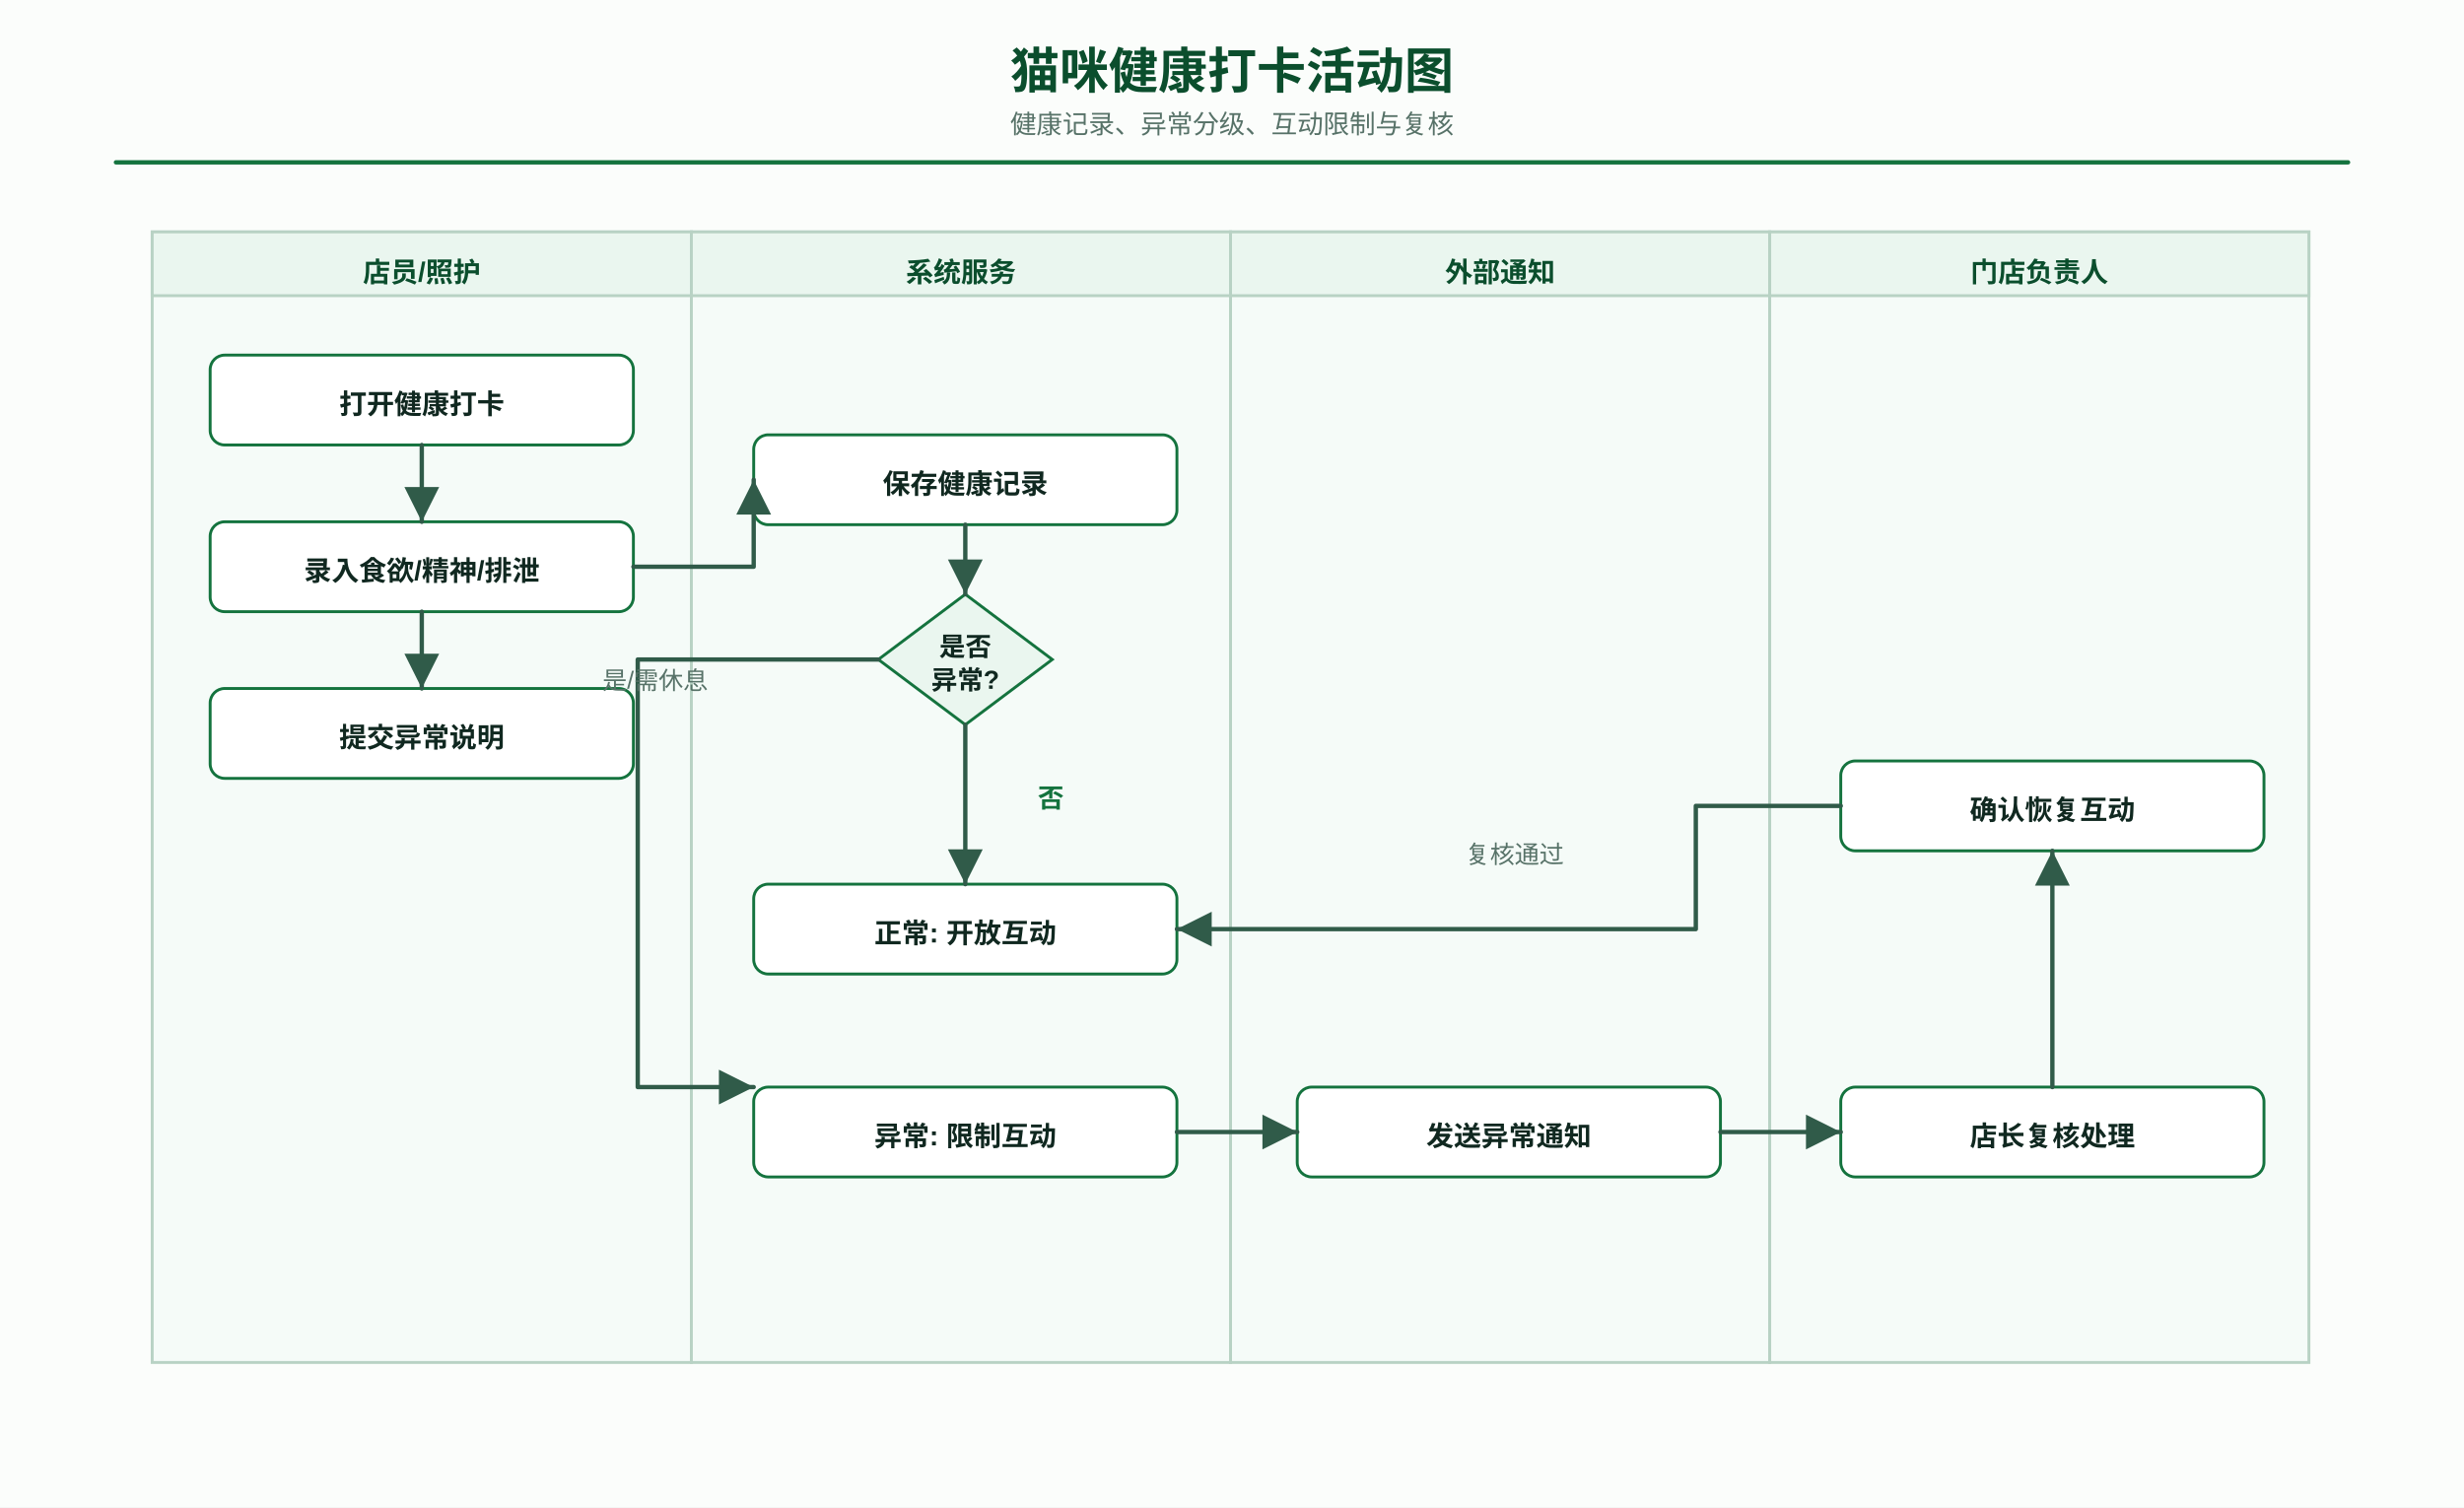
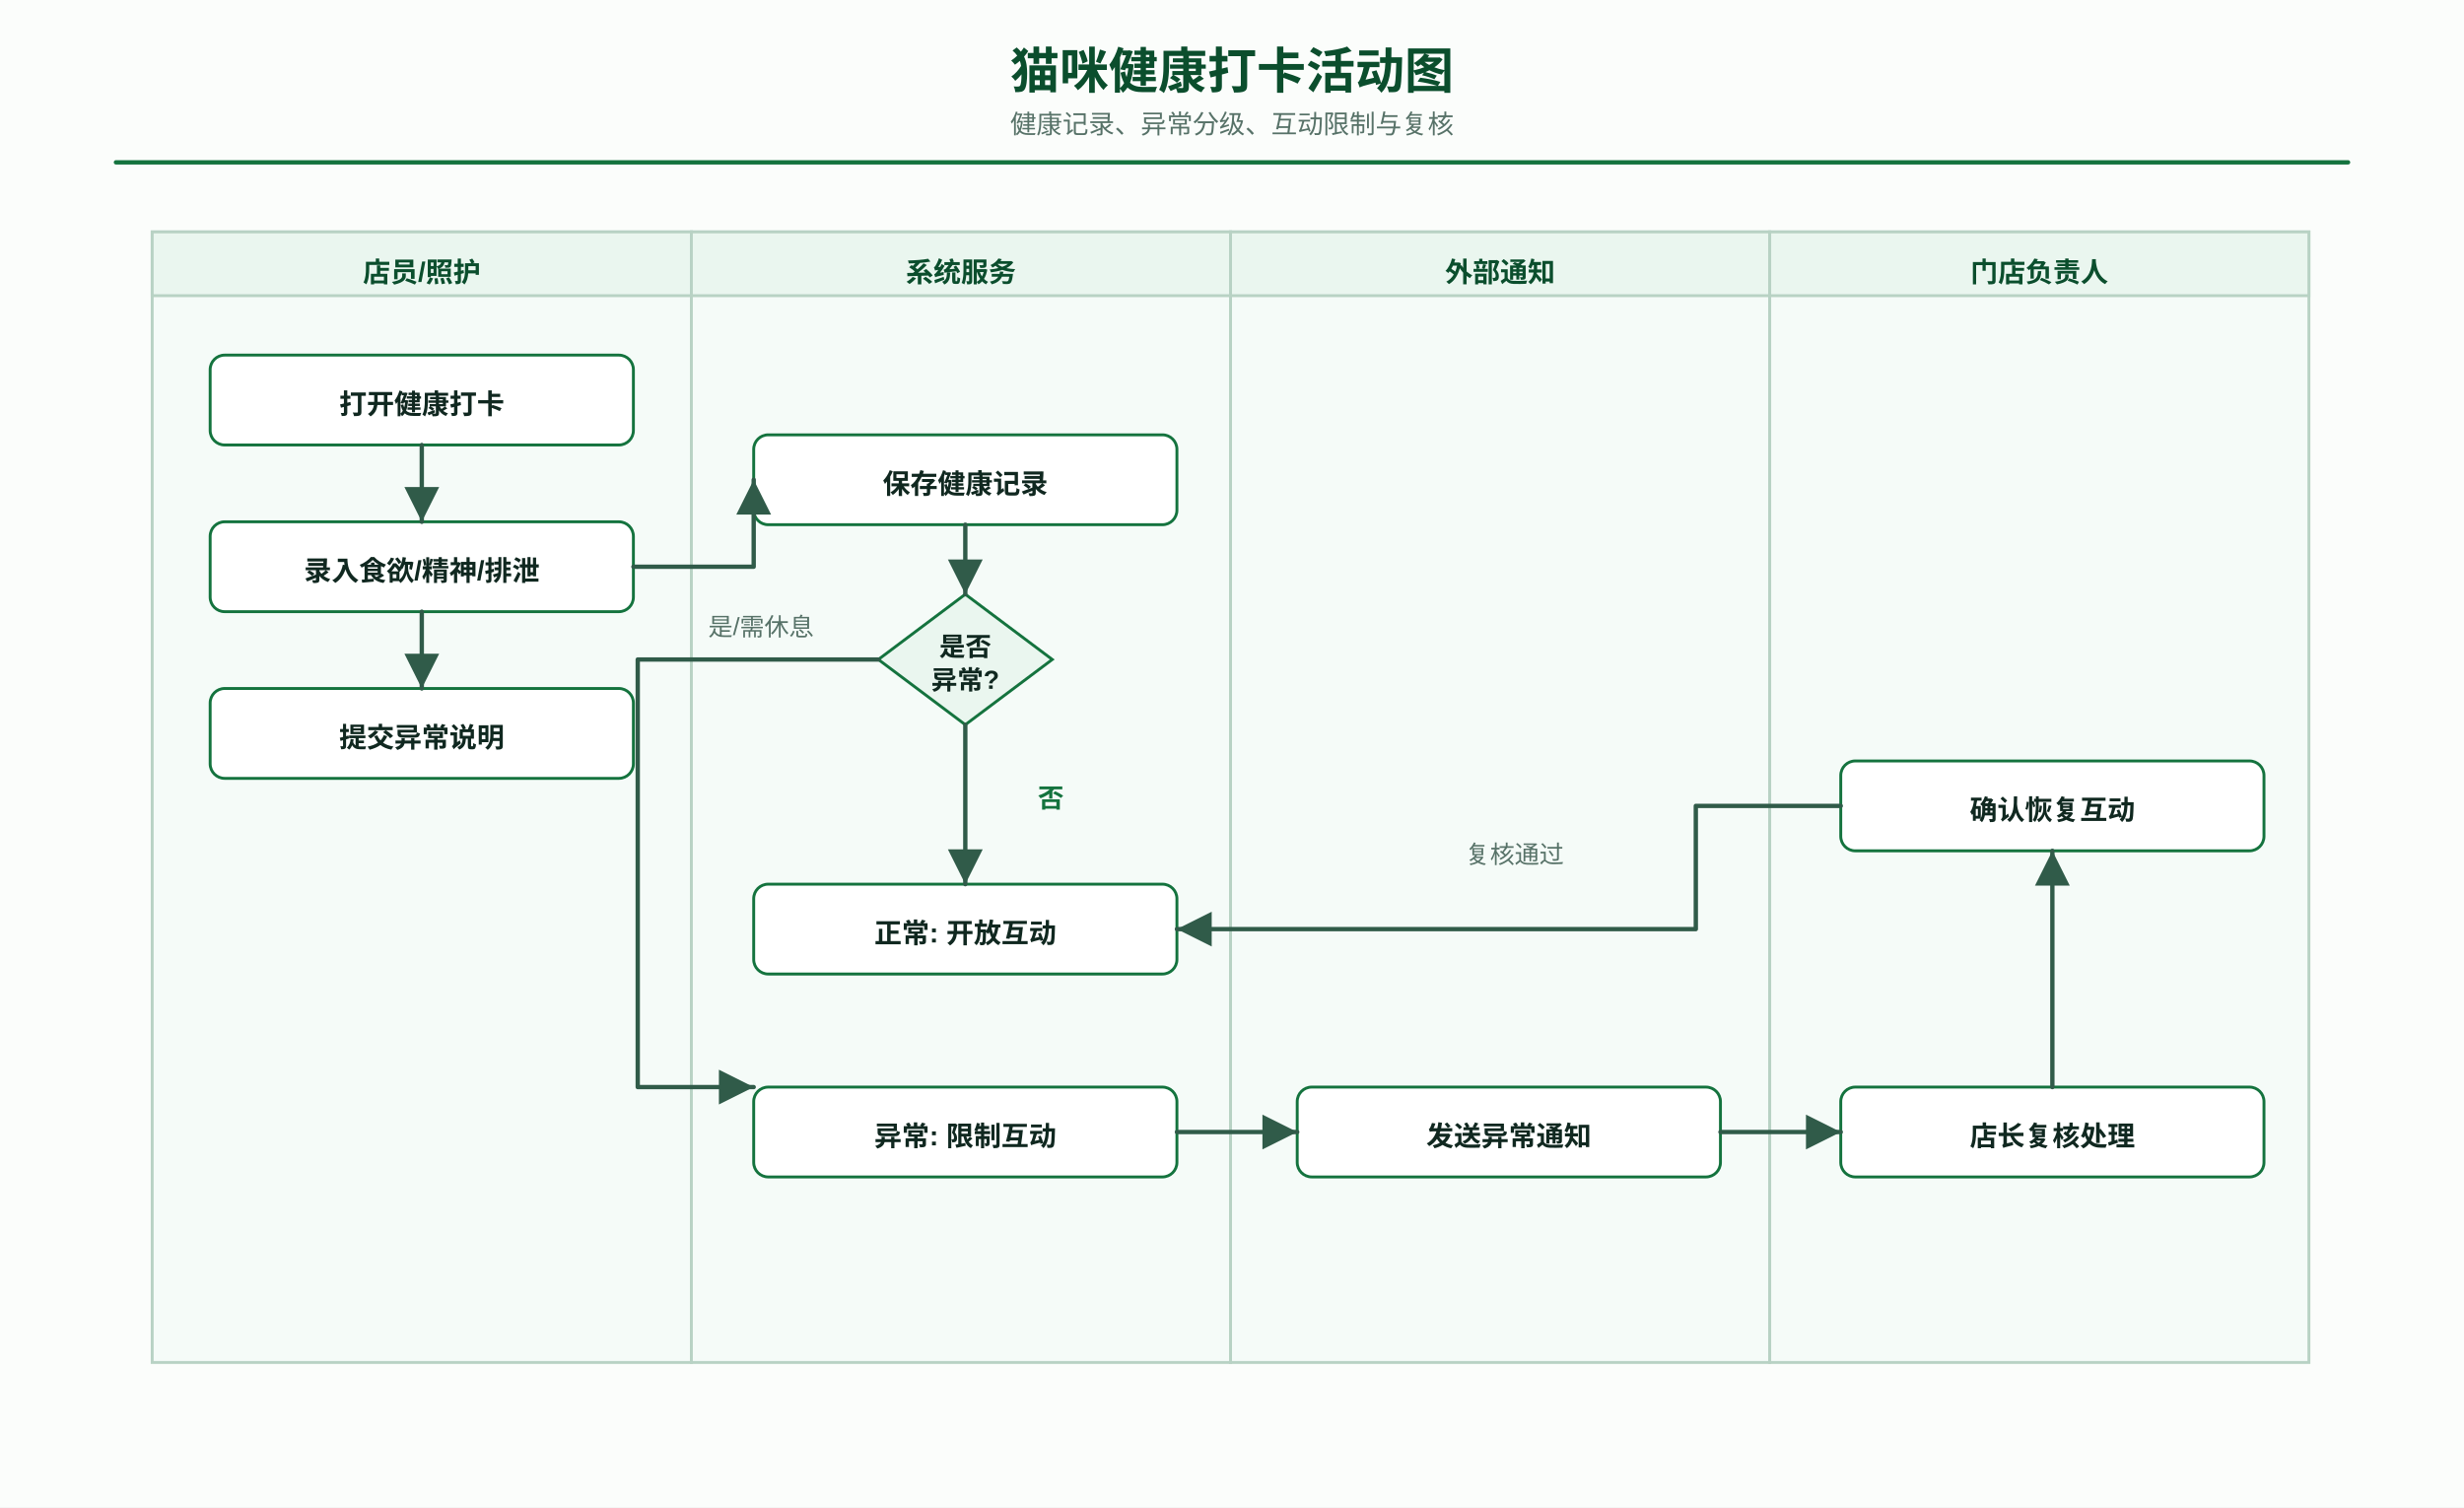
<svg xmlns="http://www.w3.org/2000/svg" width="1700" height="1040" viewBox="0 0 1700 1040">
  <defs>
    <marker id="arrow" markerWidth="12" markerHeight="12" refX="10" refY="6" orient="auto" markerUnits="strokeWidth">
      <path d="M2,2 L10,6 L2,10 Z" fill="#305B49" />
    </marker>
    <marker id="arrowGreen" markerWidth="12" markerHeight="12" refX="10" refY="6" orient="auto" markerUnits="strokeWidth">
      <path d="M2,2 L10,6 L2,10 Z" fill="#14733E" />
    </marker>
  </defs>
  <rect x="0" y="0" width="1700" height="1040" fill="#FBFDFB" />
  <text x="850.0" y="61.0" text-anchor="middle" font-family="Microsoft YaHei, SimHei, Arial" font-size="34" font-weight="700" fill="#0B4E2D">猫咪健康打卡活动图</text>
  <text x="850.0" y="92.0" text-anchor="middle" font-family="Microsoft YaHei, SimHei, Arial" font-size="18" font-weight="400" fill="#577268">健康记录、异常分级、互动限制与复核</text>
  <polyline points="80.0,112.0 1620.0,112.0" fill="none" stroke="#14733E" stroke-width="3" stroke-linejoin="round" stroke-linecap="round" />
  <rect x="105" y="160" width="372" height="780" fill="#F5FBF8" stroke="#B8D2C4" stroke-width="2" />
  <rect x="105" y="160" width="372" height="44" fill="#EAF6EF" stroke="#B8D2C4" stroke-width="2" />
  <text x="291.0" y="194.5" text-anchor="middle" font-family="Microsoft YaHei, SimHei, Arial" font-size="19" font-weight="700" fill="#0B4E2D">店员/照护</text>
  <rect x="477" y="160" width="372" height="780" fill="#F5FBF8" stroke="#B8D2C4" stroke-width="2" />
  <rect x="477" y="160" width="372" height="44" fill="#EAF6EF" stroke="#B8D2C4" stroke-width="2" />
  <text x="663.0" y="194.5" text-anchor="middle" font-family="Microsoft YaHei, SimHei, Arial" font-size="19" font-weight="700" fill="#0B4E2D">系统服务</text>
  <rect x="849" y="160" width="372" height="780" fill="#F5FBF8" stroke="#B8D2C4" stroke-width="2" />
  <rect x="849" y="160" width="372" height="44" fill="#EAF6EF" stroke="#B8D2C4" stroke-width="2" />
  <text x="1035.0" y="194.5" text-anchor="middle" font-family="Microsoft YaHei, SimHei, Arial" font-size="19" font-weight="700" fill="#0B4E2D">外部通知</text>
  <rect x="1221" y="160" width="372" height="780" fill="#F5FBF8" stroke="#B8D2C4" stroke-width="2" />
  <rect x="1221" y="160" width="372" height="44" fill="#EAF6EF" stroke="#B8D2C4" stroke-width="2" />
  <text x="1407.0" y="194.5" text-anchor="middle" font-family="Microsoft YaHei, SimHei, Arial" font-size="19" font-weight="700" fill="#0B4E2D">门店负责人</text>
  <rect x="145" y="245" width="292" height="62" rx="10" fill="#FFFFFF" stroke="#14733E" stroke-width="2" />
  <text x="291.0" y="285.5" text-anchor="middle" font-family="Microsoft YaHei, SimHei, Arial" font-size="19" font-weight="700" fill="#102820">打开健康打卡</text>
  <rect x="145" y="360" width="292" height="62" rx="10" fill="#FFFFFF" stroke="#14733E" stroke-width="2" />
  <text x="291.0" y="400.5" text-anchor="middle" font-family="Microsoft YaHei, SimHei, Arial" font-size="19" font-weight="700" fill="#102820">录入食欲/精神/排泄</text>
  <rect x="145" y="475" width="292" height="62" rx="10" fill="#FFFFFF" stroke="#14733E" stroke-width="2" />
  <text x="291.0" y="515.5" text-anchor="middle" font-family="Microsoft YaHei, SimHei, Arial" font-size="19" font-weight="700" fill="#102820">提交异常说明</text>
  <rect x="520" y="300" width="292" height="62" rx="10" fill="#FFFFFF" stroke="#14733E" stroke-width="2" />
  <text x="666.0" y="340.5" text-anchor="middle" font-family="Microsoft YaHei, SimHei, Arial" font-size="19" font-weight="700" fill="#102820">保存健康记录</text>
  <polygon points="666.0,410.0 726.0,455.0 666.0,500.0 606.0,455.0" fill="#EAF6EF" stroke="#14733E" stroke-width="2" />
  <text x="666.0" y="452.5" text-anchor="middle" font-family="Microsoft YaHei, SimHei, Arial" font-size="18" font-weight="700" fill="#102820">是否</text>
  <text x="666.0" y="475.5" text-anchor="middle" font-family="Microsoft YaHei, SimHei, Arial" font-size="18" font-weight="700" fill="#102820">异常?</text>
  <rect x="520" y="610" width="292" height="62" rx="10" fill="#FFFFFF" stroke="#14733E" stroke-width="2" />
  <text x="666.0" y="650.5" text-anchor="middle" font-family="Microsoft YaHei, SimHei, Arial" font-size="19" font-weight="700" fill="#102820">正常: 开放互动</text>
  <rect x="520" y="750" width="292" height="62" rx="10" fill="#FFFFFF" stroke="#14733E" stroke-width="2" />
  <text x="666.0" y="790.5" text-anchor="middle" font-family="Microsoft YaHei, SimHei, Arial" font-size="19" font-weight="700" fill="#102820">异常: 限制互动</text>
  <rect x="895" y="750" width="292" height="62" rx="10" fill="#FFFFFF" stroke="#14733E" stroke-width="2" />
  <text x="1041.0" y="790.5" text-anchor="middle" font-family="Microsoft YaHei, SimHei, Arial" font-size="19" font-weight="700" fill="#102820">发送异常通知</text>
  <rect x="1270" y="750" width="292" height="62" rx="10" fill="#FFFFFF" stroke="#14733E" stroke-width="2" />
  <text x="1416.0" y="790.5" text-anchor="middle" font-family="Microsoft YaHei, SimHei, Arial" font-size="19" font-weight="700" fill="#102820">店长复核处理</text>
  <rect x="1270" y="525" width="292" height="62" rx="10" fill="#FFFFFF" stroke="#14733E" stroke-width="2" />
  <text x="1416.0" y="565.5" text-anchor="middle" font-family="Microsoft YaHei, SimHei, Arial" font-size="19" font-weight="700" fill="#102820">确认恢复互动</text>
  <polyline points="291.0,307.0 291.0,360.0" fill="none" stroke="#305B49" stroke-width="3" stroke-linejoin="round" stroke-linecap="round" marker-end="url(#arrow)" />
  <polyline points="291.0,422.0 291.0,475.0" fill="none" stroke="#305B49" stroke-width="3" stroke-linejoin="round" stroke-linecap="round" marker-end="url(#arrow)" />
  <polyline points="437.0,391.0 520.0,391.0 520.0,331.0" fill="none" stroke="#305B49" stroke-width="3" stroke-linejoin="round" stroke-linecap="round" marker-end="url(#arrow)" />
  <polyline points="666.0,362.0 666.0,410.0" fill="none" stroke="#305B49" stroke-width="3" stroke-linejoin="round" stroke-linecap="round" marker-end="url(#arrow)" />
  <polyline points="666.0,500.0 666.0,610.0" fill="none" stroke="#305B49" stroke-width="3" stroke-linejoin="round" stroke-linecap="round" marker-end="url(#arrow)" />
  <text x="725.0" y="557.0" text-anchor="middle" font-family="Microsoft YaHei, SimHei, Arial" font-size="18" font-weight="700" fill="#14733E">否</text>
  <polyline points="606.0,455.0 440.0,455.0 440.0,750.0 520.0,750.0" fill="none" stroke="#305B49" stroke-width="3" stroke-linejoin="round" stroke-linecap="round" marker-end="url(#arrow)" />
-   <text x="452.0" y="475.5" text-anchor="middle" font-family="Microsoft YaHei, SimHei, Arial" font-size="17" font-weight="400" fill="#577268">是/需休息</text>
+   <text x="525.0" y="438.5" text-anchor="middle" font-family="Microsoft YaHei, SimHei, Arial" font-size="17" font-weight="400" fill="#577268">是/需休息</text>
  <polyline points="812.0,781.0 895.0,781.0" fill="none" stroke="#305B49" stroke-width="3" stroke-linejoin="round" stroke-linecap="round" marker-end="url(#arrow)" />
  <polyline points="1187.0,781.0 1270.0,781.0" fill="none" stroke="#305B49" stroke-width="3" stroke-linejoin="round" stroke-linecap="round" marker-end="url(#arrow)" />
  <polyline points="1416.0,750.0 1416.0,587.0" fill="none" stroke="#305B49" stroke-width="3" stroke-linejoin="round" stroke-linecap="round" marker-end="url(#arrow)" />
  <polyline points="1270.0,556.0 1170.0,556.0 1170.0,641.0 812.0,641.0" fill="none" stroke="#305B49" stroke-width="3" stroke-linejoin="round" stroke-linecap="round" marker-end="url(#arrow)" />
  <text x="1045.0" y="595.5" text-anchor="middle" font-family="Microsoft YaHei, SimHei, Arial" font-size="17" font-weight="400" fill="#577268">复核通过</text>
</svg>
